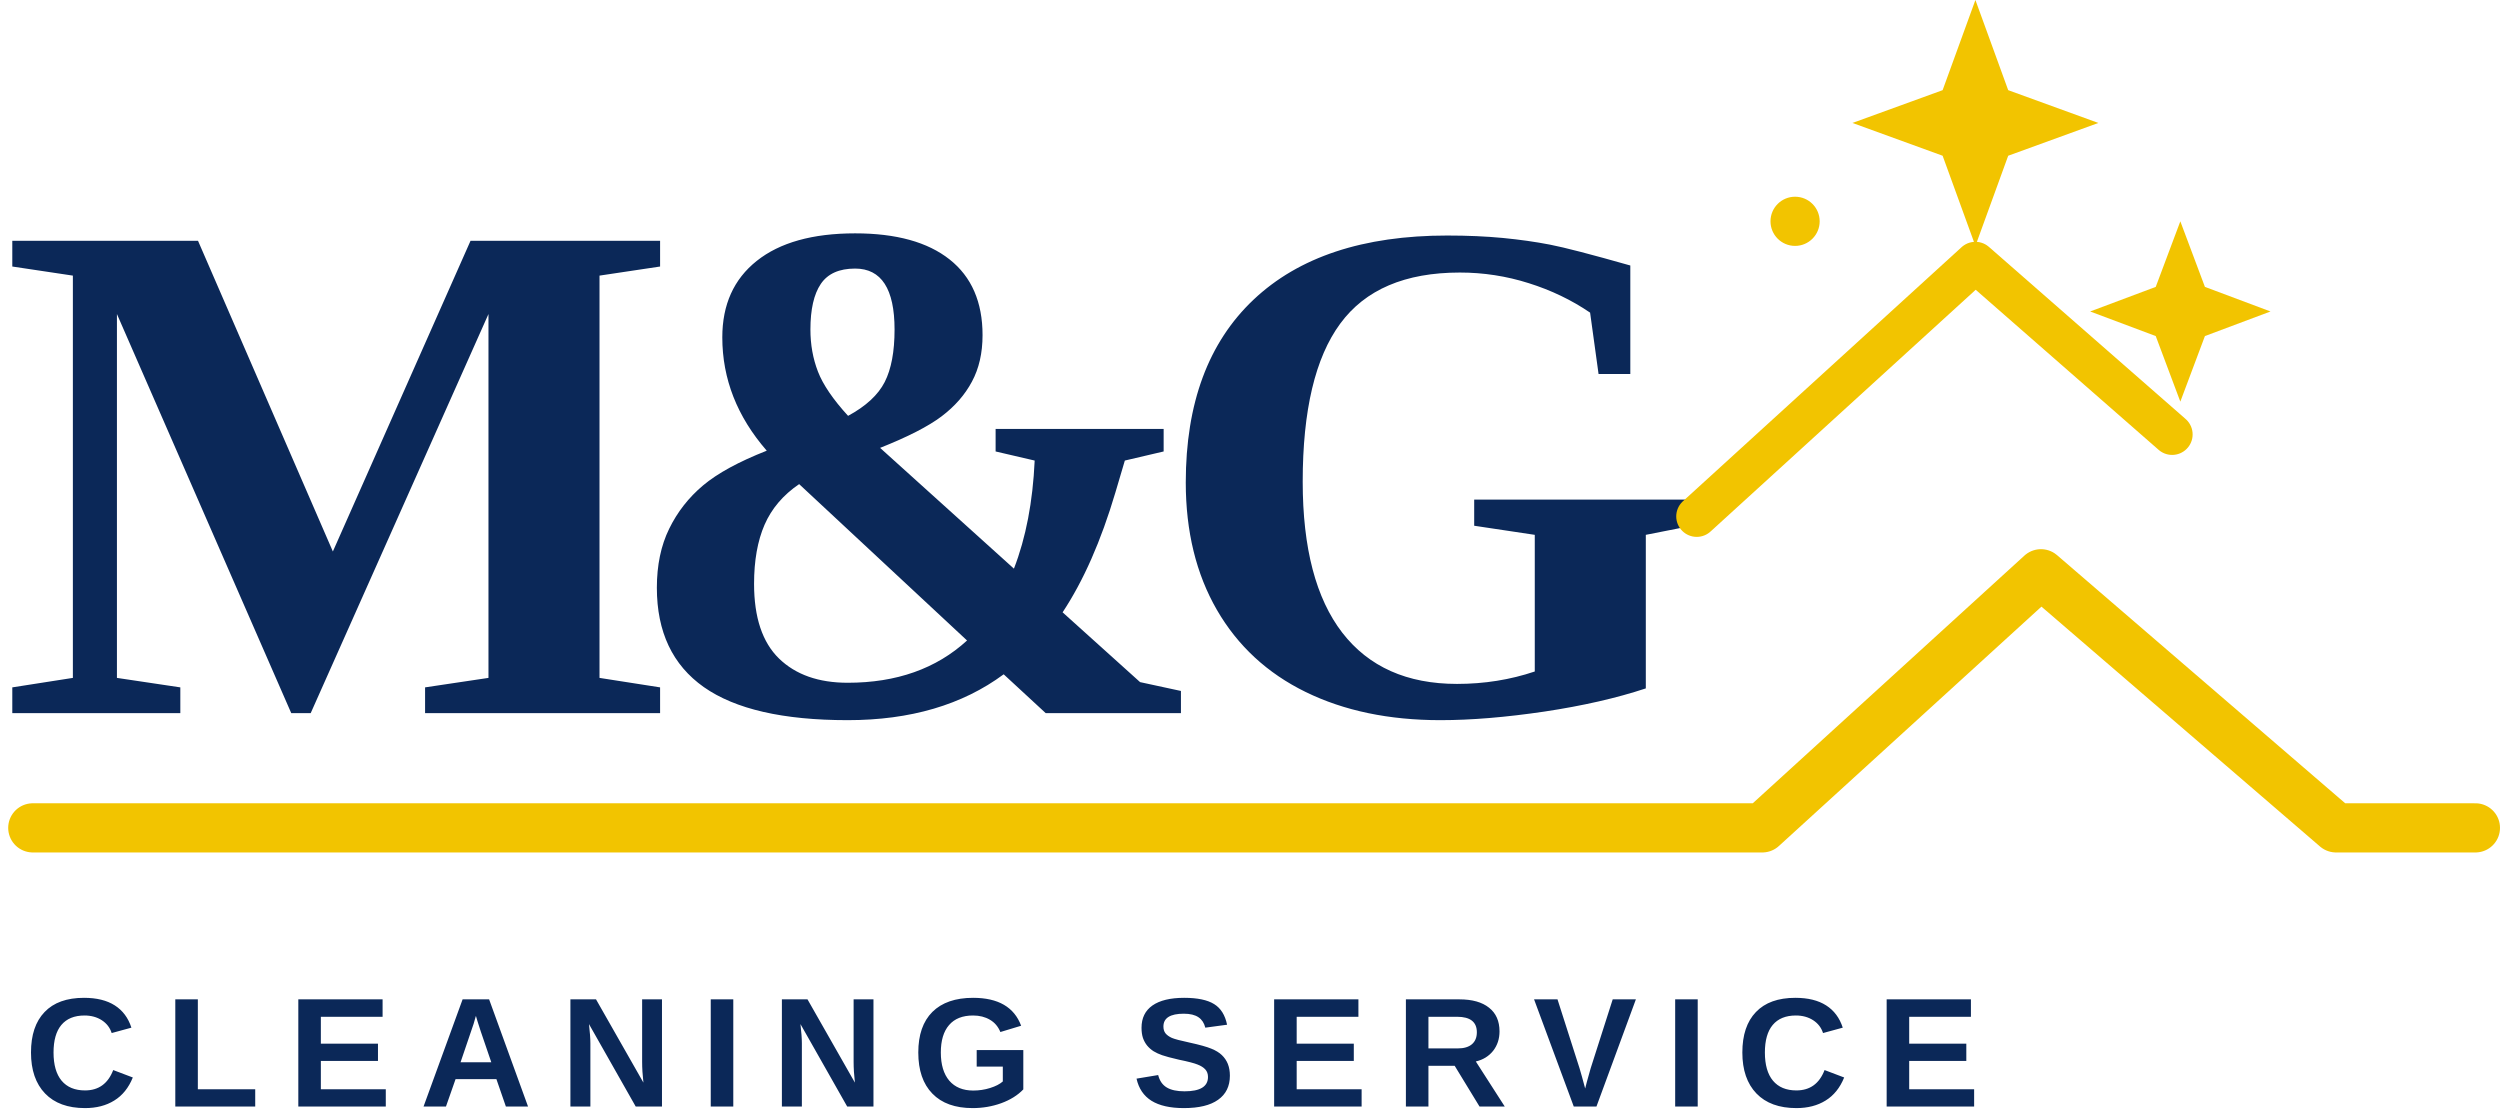
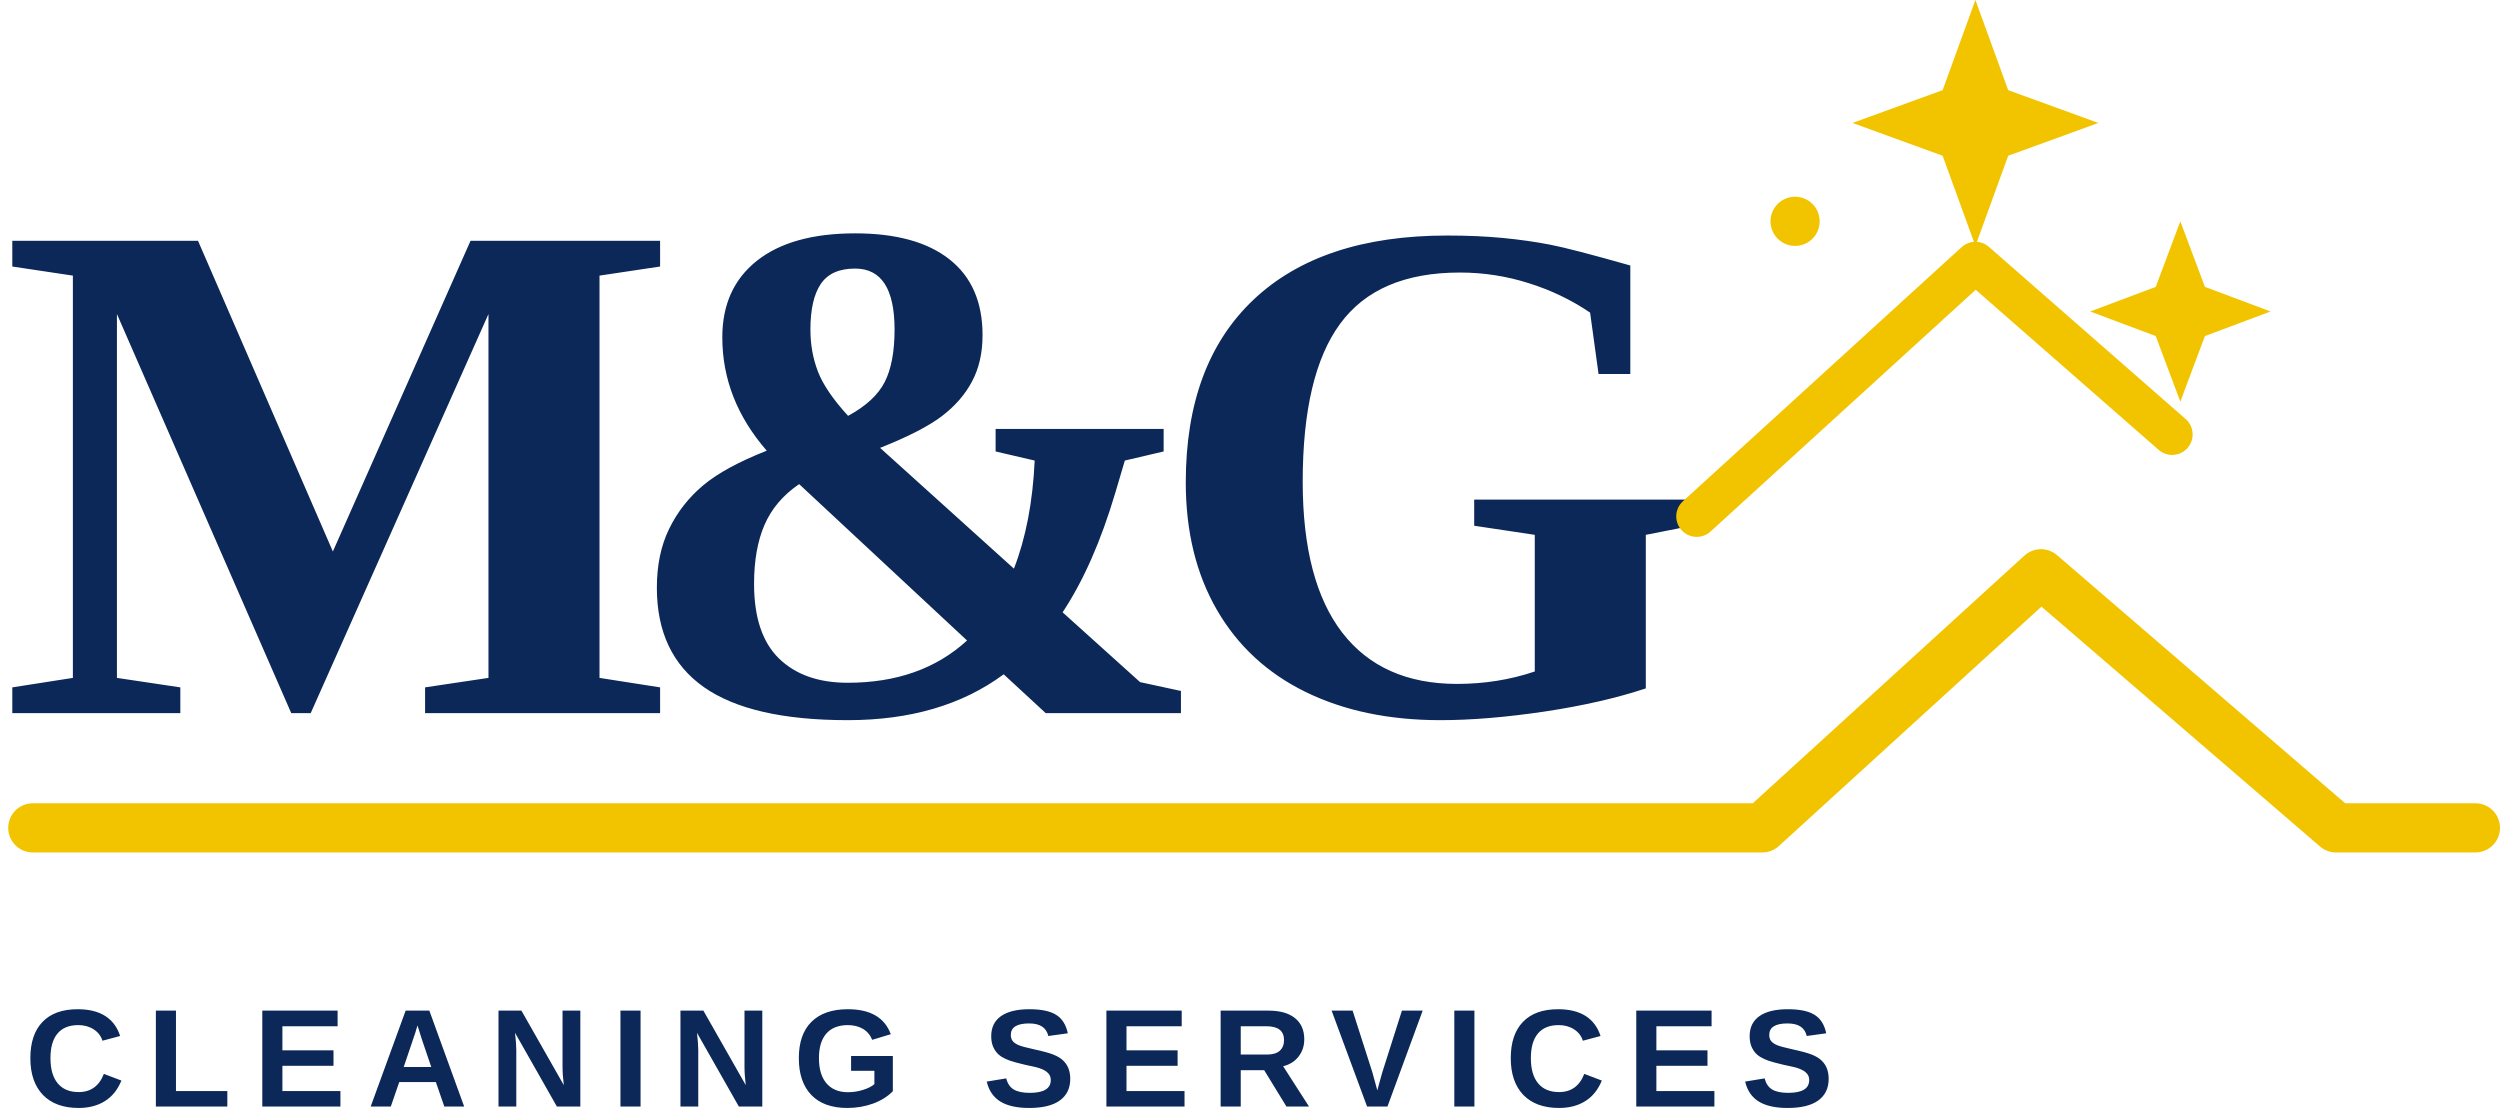
<svg xmlns="http://www.w3.org/2000/svg" viewBox="4 4 305 136" style="background-color:transparent" role="img" aria-labelledby="title">
  <g fill="#0B2858">
    <text x="4" y="91" font-family="Georgia, 'Times New Roman', serif" font-size="88" font-weight="600" letter-spacing="-8">M&amp;G</text>
-     <text x="7" y="139" font-family="Arial, Helvetica, sans-serif" font-size="19" font-weight="700" letter-spacing="3.4">CLEANING SERVICE</text>
+     <text x="7" y="139" font-family="Arial, Helvetica, sans-serif" font-size="17" font-weight="700" letter-spacing="2.6">CLEANING SERVICES</text>
  </g>
  <g fill="none" stroke="#F2C400" stroke-linecap="round" stroke-linejoin="round">
    <path d="M8 105h211l34-31 36 31h17" stroke-width="6" />
    <path d="M211 67 245 36l24 21" stroke-width="5" />
  </g>
  <g fill="#F2C400">
    <path d="M245 4 249 15l11 4-11 4-4 11-4-11-11-4 11-4 4-11Z" />
    <path d="M270 31 273 39l8 3-8 3-3 8-3-8-8-3 8-3 3-8Z" />
    <circle cx="223" cy="31" r="3" />
  </g>
</svg>
